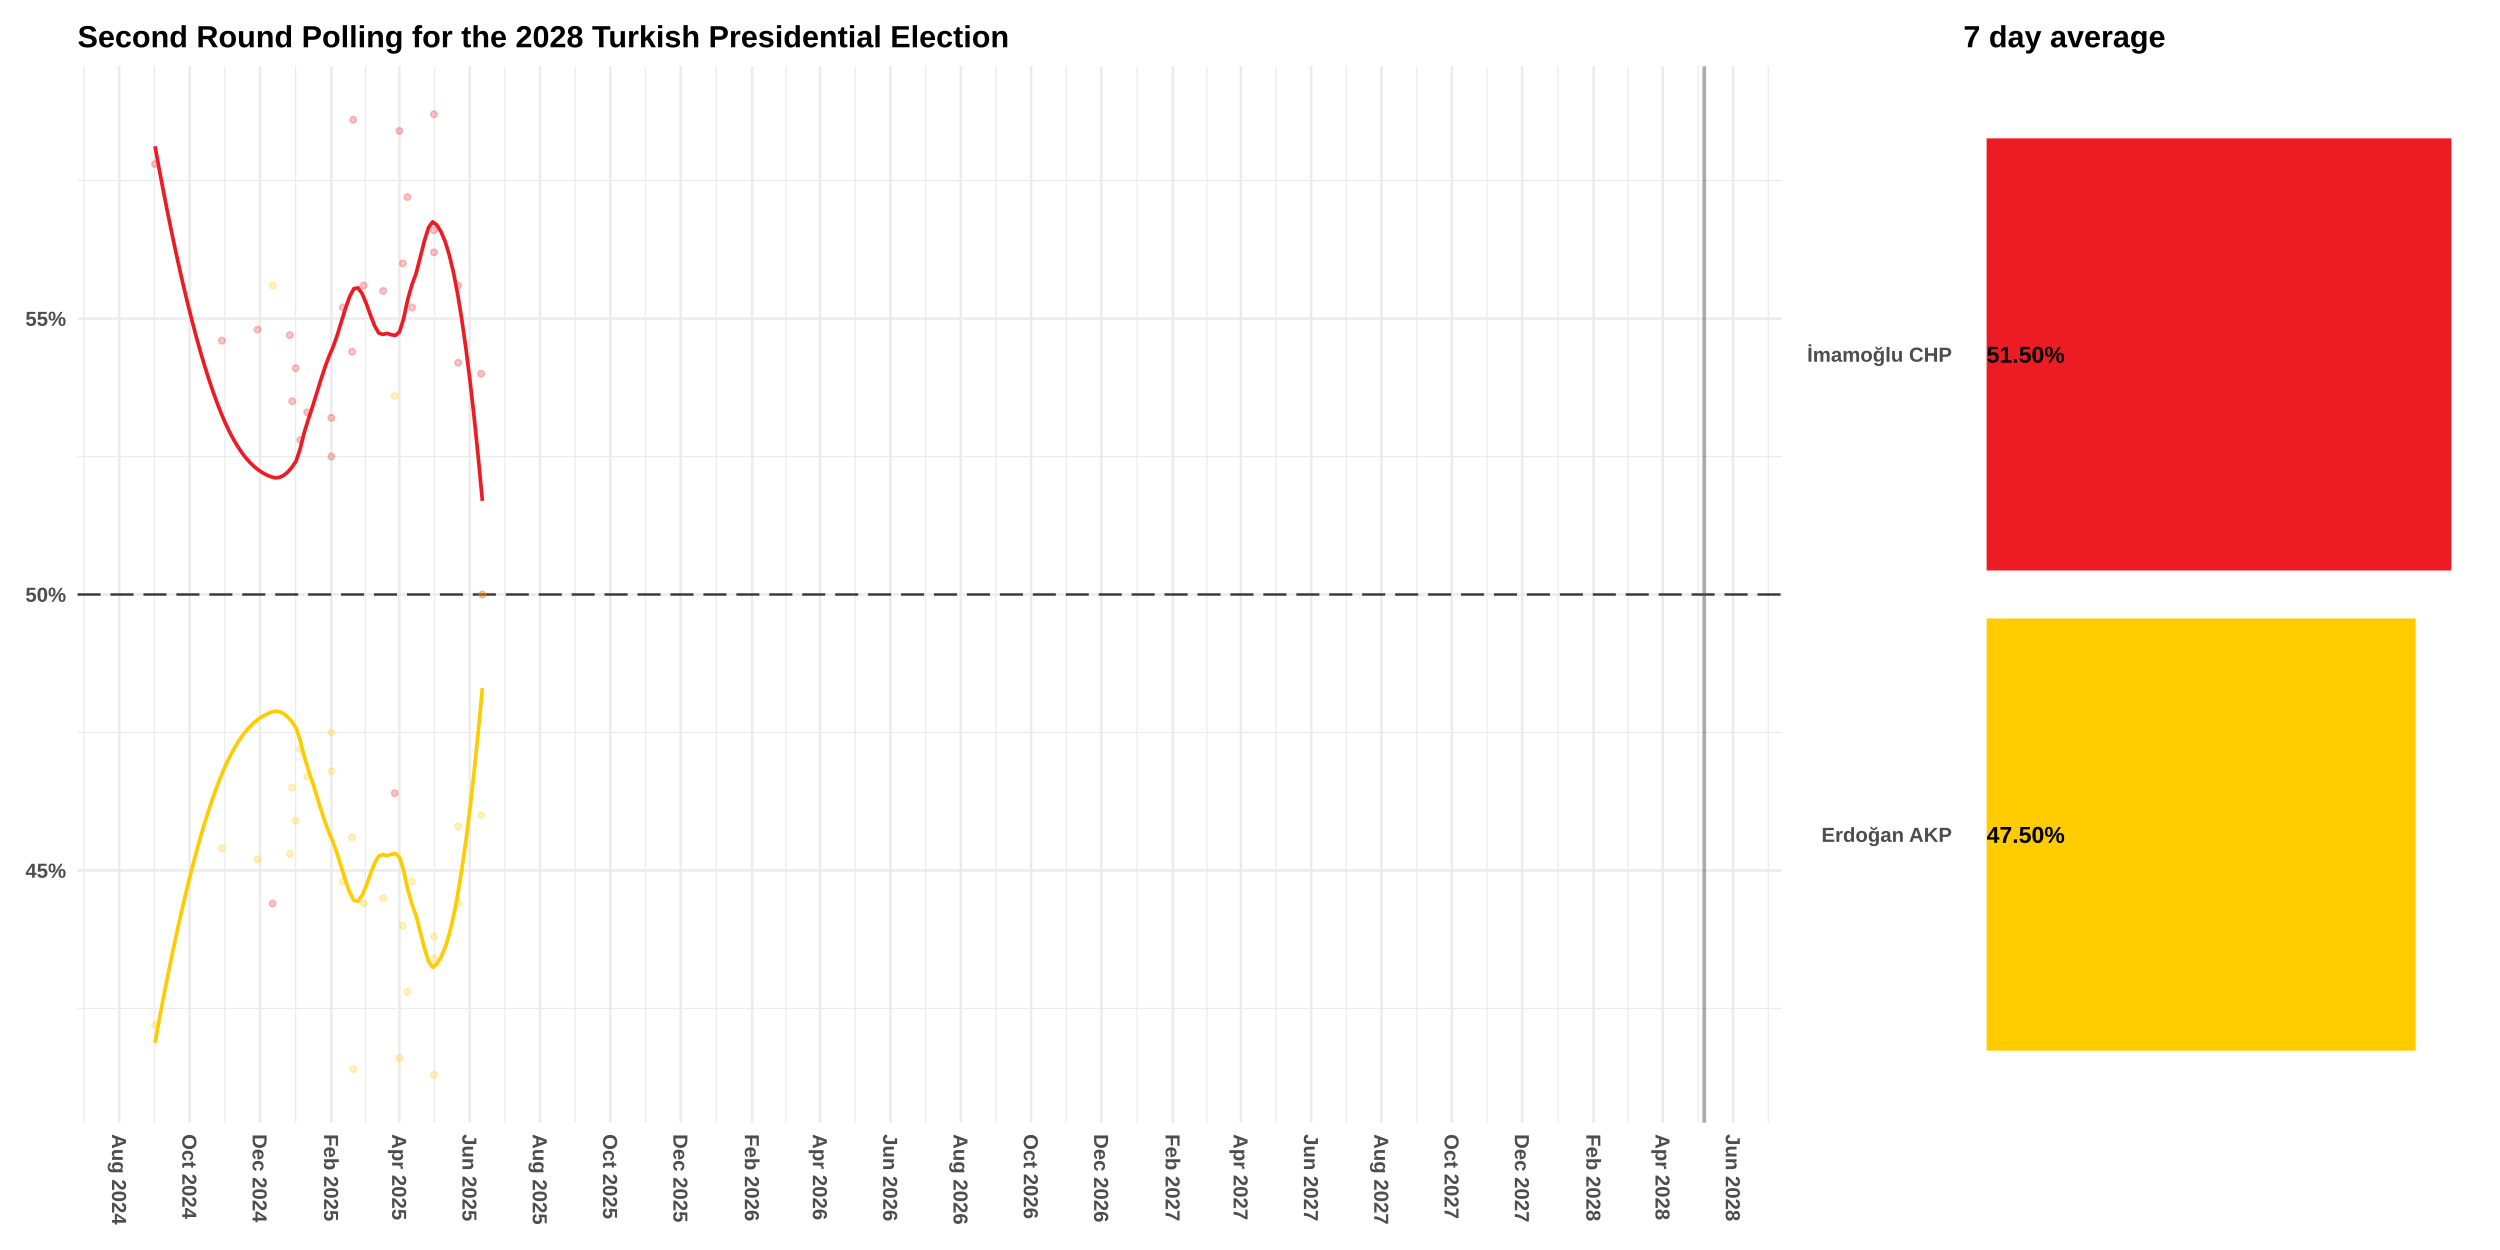
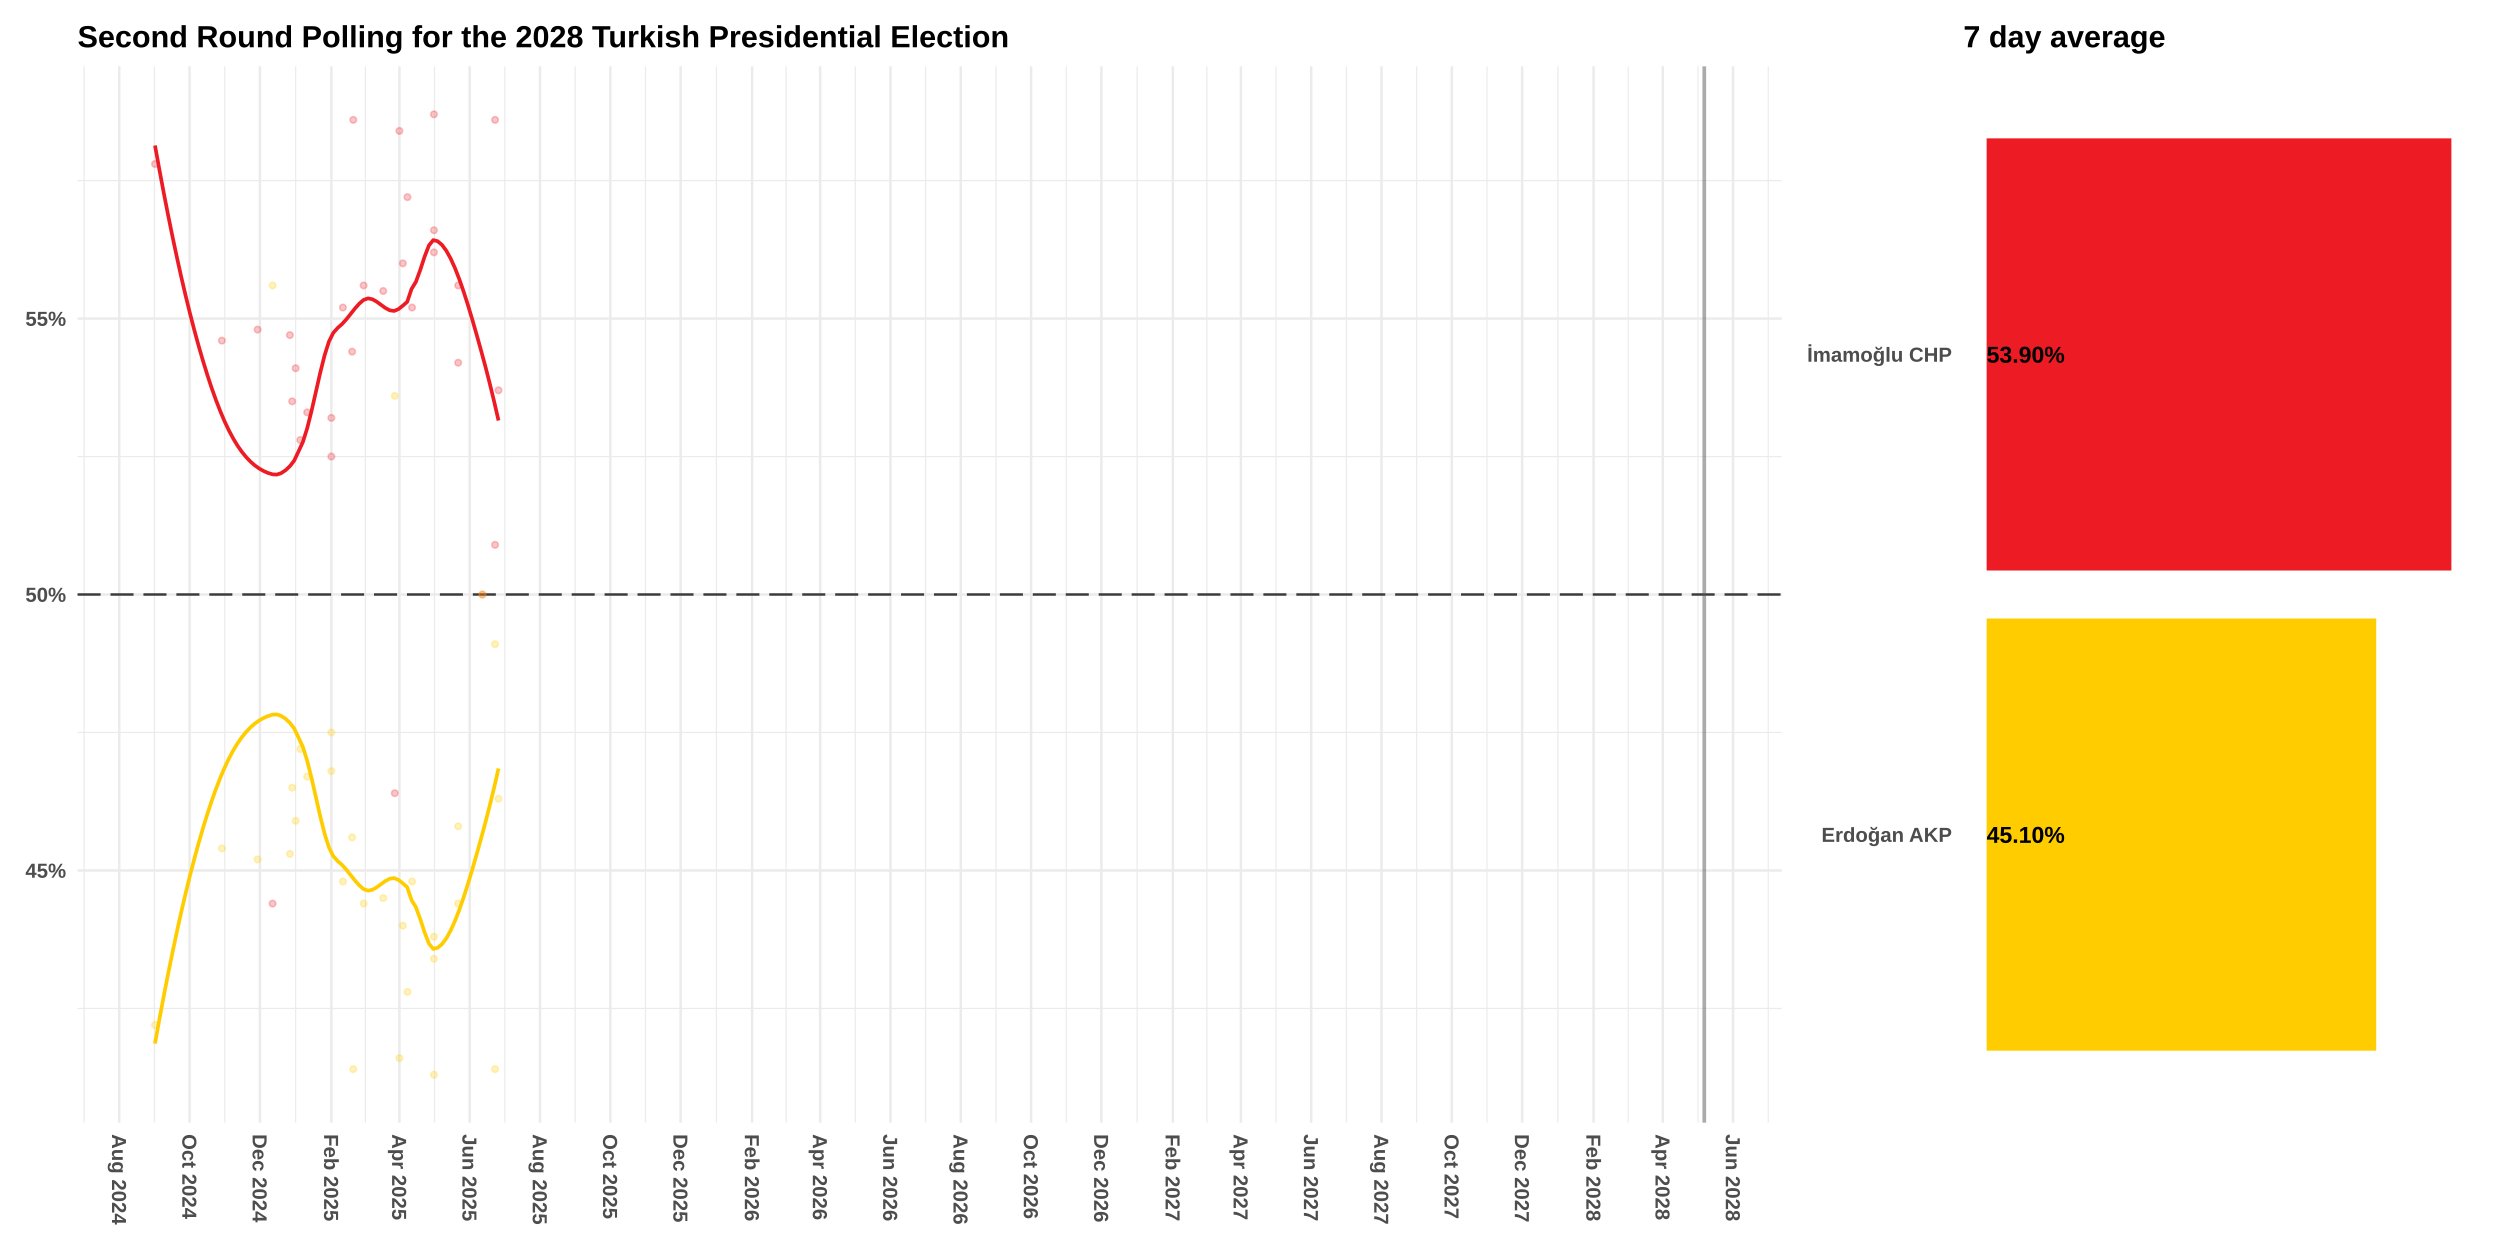
<svg xmlns="http://www.w3.org/2000/svg" width="1080.00pt" height="540.00pt" viewBox="0 0 1080.00 540.00">
  <g class="svglite">
    <defs>
      <style type="text/css">
    line, polyline, polygon, path, rect, circle {
      fill: none;
      stroke: #000000;
      stroke-linecap: round;
      stroke-linejoin: round;
      stroke-miterlimit: 10.00;
    }
    text {
      white-space: pre;
    }
    g.glyphgroup path {
      fill: inherit;
      stroke: none;
    }
  </style>
    </defs>
    <rect width="100%" height="100%" style="stroke: none; fill: #FFFFFF;" />
    <defs>
      <clipPath id="cpMC4wMHwxMDgwLjAwfDAuMDB8NTQwLjAw">
        <rect x="0.00" y="0.00" width="1080.00" height="540.00" />
      </clipPath>
    </defs>
    <g clip-path="url(#cpMC4wMHwxMDgwLjAwfDAuMDB8NTQwLjAw)">
      <rect x="0.00" y="0.00" width="1080.00" height="540.00" style="stroke-width: 1.07; stroke: #FFFFFF; fill: #FFFFFF;" />
    </g>
    <defs>
      <clipPath id="cpMzMuNTB8MTA2OS4wNHwyOC42Nnw0ODUuMDA=">
        <rect x="33.50" y="28.66" width="1035.54" height="456.34" />
      </clipPath>
    </defs>
    <g clip-path="url(#cpMzMuNTB8MTA2OS4wNHwyOC42Nnw0ODUuMDA=)">
</g>
    <g clip-path="url(#cpMC4wMHwxMDgwLjAwfDAuMDB8NTQwLjAw)">
</g>
    <defs>
      <clipPath id="cpNS40OHw3NzUuMTl8NS40OHw1MzQuNTI=">
        <rect x="5.48" y="5.48" width="769.71" height="529.04" />
      </clipPath>
    </defs>
    <g clip-path="url(#cpNS40OHw3NzUuMTl8NS40OHw1MzQuNTI=)">
      <rect x="5.48" y="5.48" width="769.71" height="529.04" style="stroke-width: 1.07; stroke: #FFFFFF; fill: #FFFFFF;" />
    </g>
    <g clip-path="url(#cpMC4wMHwxMDgwLjAwfDAuMDB8NTQwLjAw)">
</g>
    <defs>
      <clipPath id="cpNzc1LjE5fDEwNzQuNTJ8NS40OHw1MzQuNTI=">
        <rect x="775.19" y="5.48" width="299.33" height="529.04" />
      </clipPath>
    </defs>
    <g clip-path="url(#cpNzc1LjE5fDEwNzQuNTJ8NS40OHw1MzQuNTI=)">
      <rect x="775.19" y="5.48" width="299.33" height="529.04" style="stroke-width: 1.07; stroke: #FFFFFF; fill: #FFFFFF;" />
    </g>
    <g clip-path="url(#cpMC4wMHwxMDgwLjAwfDAuMDB8NTQwLjAw)">
</g>
    <defs>
      <clipPath id="cpMzMuNTB8NzY5LjcxfDI4LjY2fDQ4NS4wMA==">
        <rect x="33.50" y="28.66" width="736.21" height="456.34" />
      </clipPath>
    </defs>
    <g clip-path="url(#cpMzMuNTB8NzY5LjcxfDI4LjY2fDQ4NS4wMA==)">
      <rect x="33.50" y="28.66" width="736.21" height="456.34" style="stroke-width: 1.07; stroke: #FFFFFF; fill: #FFFFFF;" />
      <polyline points="33.50,435.65 769.71,435.65 " style="stroke-width: 0.53; stroke: #EBEBEB; stroke-linecap: butt;" />
      <polyline points="33.50,316.43 769.71,316.43 " style="stroke-width: 0.53; stroke: #EBEBEB; stroke-linecap: butt;" />
      <polyline points="33.50,197.22 769.71,197.22 " style="stroke-width: 0.53; stroke: #EBEBEB; stroke-linecap: butt;" />
      <polyline points="33.50,78.01 769.71,78.01 " style="stroke-width: 0.53; stroke: #EBEBEB; stroke-linecap: butt;" />
      <polyline points="36.34,485.00 36.34,28.66 " style="stroke-width: 0.53; stroke: #EBEBEB; stroke-linecap: butt;" />
      <polyline points="66.71,485.00 66.71,28.66 " style="stroke-width: 0.53; stroke: #EBEBEB; stroke-linecap: butt;" />
      <polyline points="97.09,485.00 97.09,28.66 " style="stroke-width: 0.53; stroke: #EBEBEB; stroke-linecap: butt;" />
      <polyline points="127.72,485.00 127.72,28.66 " style="stroke-width: 0.53; stroke: #EBEBEB; stroke-linecap: butt;" />
      <polyline points="157.84,485.00 157.84,28.66 " style="stroke-width: 0.53; stroke: #EBEBEB; stroke-linecap: butt;" />
      <polyline points="187.72,485.00 187.72,28.66 " style="stroke-width: 0.53; stroke: #EBEBEB; stroke-linecap: butt;" />
      <polyline points="218.10,485.00 218.10,28.66 " style="stroke-width: 0.53; stroke: #EBEBEB; stroke-linecap: butt;" />
      <polyline points="248.48,485.00 248.48,28.66 " style="stroke-width: 0.53; stroke: #EBEBEB; stroke-linecap: butt;" />
      <polyline points="278.85,485.00 278.85,28.66 " style="stroke-width: 0.53; stroke: #EBEBEB; stroke-linecap: butt;" />
      <polyline points="309.48,485.00 309.48,28.66 " style="stroke-width: 0.53; stroke: #EBEBEB; stroke-linecap: butt;" />
      <polyline points="339.61,485.00 339.61,28.66 " style="stroke-width: 0.53; stroke: #EBEBEB; stroke-linecap: butt;" />
      <polyline points="369.49,485.00 369.49,28.66 " style="stroke-width: 0.53; stroke: #EBEBEB; stroke-linecap: butt;" />
      <polyline points="399.86,485.00 399.86,28.66 " style="stroke-width: 0.53; stroke: #EBEBEB; stroke-linecap: butt;" />
      <polyline points="430.24,485.00 430.24,28.66 " style="stroke-width: 0.53; stroke: #EBEBEB; stroke-linecap: butt;" />
      <polyline points="460.62,485.00 460.62,28.66 " style="stroke-width: 0.53; stroke: #EBEBEB; stroke-linecap: butt;" />
      <polyline points="491.24,485.00 491.24,28.66 " style="stroke-width: 0.53; stroke: #EBEBEB; stroke-linecap: butt;" />
      <polyline points="521.37,485.00 521.37,28.66 " style="stroke-width: 0.53; stroke: #EBEBEB; stroke-linecap: butt;" />
      <polyline points="551.25,485.00 551.25,28.66 " style="stroke-width: 0.53; stroke: #EBEBEB; stroke-linecap: butt;" />
      <polyline points="581.62,485.00 581.62,28.66 " style="stroke-width: 0.53; stroke: #EBEBEB; stroke-linecap: butt;" />
      <polyline points="612.00,485.00 612.00,28.66 " style="stroke-width: 0.53; stroke: #EBEBEB; stroke-linecap: butt;" />
      <polyline points="642.38,485.00 642.38,28.66 " style="stroke-width: 0.53; stroke: #EBEBEB; stroke-linecap: butt;" />
      <polyline points="673.00,485.00 673.00,28.66 " style="stroke-width: 0.53; stroke: #EBEBEB; stroke-linecap: butt;" />
      <polyline points="703.38,485.00 703.38,28.66 " style="stroke-width: 0.53; stroke: #EBEBEB; stroke-linecap: butt;" />
      <polyline points="733.51,485.00 733.51,28.66 " style="stroke-width: 0.53; stroke: #EBEBEB; stroke-linecap: butt;" />
      <polyline points="763.88,485.00 763.88,28.66 " style="stroke-width: 0.53; stroke: #EBEBEB; stroke-linecap: butt;" />
      <polyline points="33.50,376.04 769.71,376.04 " style="stroke-width: 1.07; stroke: #EBEBEB; stroke-linecap: butt;" />
      <polyline points="33.50,256.83 769.71,256.83 " style="stroke-width: 1.07; stroke: #EBEBEB; stroke-linecap: butt;" />
      <polyline points="33.50,137.62 769.71,137.62 " style="stroke-width: 1.07; stroke: #EBEBEB; stroke-linecap: butt;" />
      <polyline points="51.53,485.00 51.53,28.66 " style="stroke-width: 1.07; stroke: #EBEBEB; stroke-linecap: butt;" />
      <polyline points="81.90,485.00 81.90,28.66 " style="stroke-width: 1.07; stroke: #EBEBEB; stroke-linecap: butt;" />
      <polyline points="112.28,485.00 112.28,28.66 " style="stroke-width: 1.07; stroke: #EBEBEB; stroke-linecap: butt;" />
      <polyline points="143.15,485.00 143.15,28.66 " style="stroke-width: 1.07; stroke: #EBEBEB; stroke-linecap: butt;" />
      <polyline points="172.54,485.00 172.54,28.66 " style="stroke-width: 1.07; stroke: #EBEBEB; stroke-linecap: butt;" />
      <polyline points="202.91,485.00 202.91,28.66 " style="stroke-width: 1.07; stroke: #EBEBEB; stroke-linecap: butt;" />
      <polyline points="233.29,485.00 233.29,28.66 " style="stroke-width: 1.07; stroke: #EBEBEB; stroke-linecap: butt;" />
      <polyline points="263.66,485.00 263.66,28.66 " style="stroke-width: 1.07; stroke: #EBEBEB; stroke-linecap: butt;" />
      <polyline points="294.04,485.00 294.04,28.66 " style="stroke-width: 1.07; stroke: #EBEBEB; stroke-linecap: butt;" />
      <polyline points="324.92,485.00 324.92,28.66 " style="stroke-width: 1.07; stroke: #EBEBEB; stroke-linecap: butt;" />
      <polyline points="354.30,485.00 354.30,28.66 " style="stroke-width: 1.07; stroke: #EBEBEB; stroke-linecap: butt;" />
      <polyline points="384.67,485.00 384.67,28.66 " style="stroke-width: 1.07; stroke: #EBEBEB; stroke-linecap: butt;" />
      <polyline points="415.05,485.00 415.05,28.66 " style="stroke-width: 1.07; stroke: #EBEBEB; stroke-linecap: butt;" />
      <polyline points="445.43,485.00 445.43,28.66 " style="stroke-width: 1.07; stroke: #EBEBEB; stroke-linecap: butt;" />
      <polyline points="475.80,485.00 475.80,28.66 " style="stroke-width: 1.07; stroke: #EBEBEB; stroke-linecap: butt;" />
      <polyline points="506.68,485.00 506.68,28.66 " style="stroke-width: 1.07; stroke: #EBEBEB; stroke-linecap: butt;" />
      <polyline points="536.06,485.00 536.06,28.66 " style="stroke-width: 1.07; stroke: #EBEBEB; stroke-linecap: butt;" />
      <polyline points="566.44,485.00 566.44,28.66 " style="stroke-width: 1.07; stroke: #EBEBEB; stroke-linecap: butt;" />
      <polyline points="596.81,485.00 596.81,28.66 " style="stroke-width: 1.07; stroke: #EBEBEB; stroke-linecap: butt;" />
      <polyline points="627.19,485.00 627.19,28.66 " style="stroke-width: 1.07; stroke: #EBEBEB; stroke-linecap: butt;" />
      <polyline points="657.57,485.00 657.57,28.66 " style="stroke-width: 1.07; stroke: #EBEBEB; stroke-linecap: butt;" />
      <polyline points="688.44,485.00 688.44,28.66 " style="stroke-width: 1.07; stroke: #EBEBEB; stroke-linecap: butt;" />
      <polyline points="718.32,485.00 718.32,28.66 " style="stroke-width: 1.07; stroke: #EBEBEB; stroke-linecap: butt;" />
      <polyline points="748.69,485.00 748.69,28.66 " style="stroke-width: 1.07; stroke: #EBEBEB; stroke-linecap: butt;" />
      <line x1="33.50" y1="256.83" x2="769.71" y2="256.83" style="stroke-width: 1.07; stroke: #000000; stroke-opacity: 0.75; stroke-dasharray: 9.96,4.27; stroke-linecap: butt;" />
+       <circle cx="215.36" cy="168.61" r="1.42" style="stroke-width: 0.71; stroke: #ED1C24; stroke-opacity: 0.25; fill: #ED1C24; fill-opacity: 0.25;" />
+       <circle cx="213.87" cy="51.78" r="1.42" style="stroke-width: 0.71; stroke: #ED1C24; stroke-opacity: 0.25; fill: #ED1C24; fill-opacity: 0.25;" />
+       <circle cx="213.87" cy="235.37" r="1.42" style="stroke-width: 0.71; stroke: #ED1C24; stroke-opacity: 0.25; fill: #ED1C24; fill-opacity: 0.25;" />
      <circle cx="208.39" cy="256.83" r="1.42" style="stroke-width: 0.71; stroke: #ED1C24; stroke-opacity: 0.25; fill: #ED1C24; fill-opacity: 0.25;" />
-       <circle cx="207.89" cy="161.46" r="1.42" style="stroke-width: 0.71; stroke: #ED1C24; stroke-opacity: 0.25; fill: #ED1C24; fill-opacity: 0.25;" />
      <circle cx="197.93" cy="123.31" r="1.42" style="stroke-width: 0.71; stroke: #ED1C24; stroke-opacity: 0.25; fill: #ED1C24; fill-opacity: 0.25;" />
      <circle cx="197.93" cy="156.69" r="1.42" style="stroke-width: 0.71; stroke: #ED1C24; stroke-opacity: 0.25; fill: #ED1C24; fill-opacity: 0.25;" />
      <circle cx="187.47" cy="49.40" r="1.42" style="stroke-width: 0.71; stroke: #ED1C24; stroke-opacity: 0.25; fill: #ED1C24; fill-opacity: 0.25;" />
      <circle cx="187.47" cy="109.01" r="1.42" style="stroke-width: 0.71; stroke: #ED1C24; stroke-opacity: 0.25; fill: #ED1C24; fill-opacity: 0.25;" />
      <circle cx="187.47" cy="99.47" r="1.42" style="stroke-width: 0.71; stroke: #ED1C24; stroke-opacity: 0.25; fill: #ED1C24; fill-opacity: 0.25;" />
      <circle cx="178.01" cy="132.85" r="1.42" style="stroke-width: 0.71; stroke: #ED1C24; stroke-opacity: 0.25; fill: #ED1C24; fill-opacity: 0.25;" />
      <circle cx="176.02" cy="85.16" r="1.42" style="stroke-width: 0.71; stroke: #ED1C24; stroke-opacity: 0.25; fill: #ED1C24; fill-opacity: 0.25;" />
      <circle cx="174.03" cy="113.77" r="1.42" style="stroke-width: 0.71; stroke: #ED1C24; stroke-opacity: 0.25; fill: #ED1C24; fill-opacity: 0.25;" />
      <circle cx="172.54" cy="56.55" r="1.42" style="stroke-width: 0.71; stroke: #ED1C24; stroke-opacity: 0.25; fill: #ED1C24; fill-opacity: 0.25;" />
      <circle cx="170.54" cy="342.66" r="1.42" style="stroke-width: 0.71; stroke: #ED1C24; stroke-opacity: 0.25; fill: #ED1C24; fill-opacity: 0.25;" />
      <circle cx="165.56" cy="125.70" r="1.42" style="stroke-width: 0.71; stroke: #ED1C24; stroke-opacity: 0.25; fill: #ED1C24; fill-opacity: 0.25;" />
      <circle cx="157.10" cy="123.31" r="1.42" style="stroke-width: 0.71; stroke: #ED1C24; stroke-opacity: 0.25; fill: #ED1C24; fill-opacity: 0.25;" />
      <circle cx="152.62" cy="51.78" r="1.42" style="stroke-width: 0.71; stroke: #ED1C24; stroke-opacity: 0.25; fill: #ED1C24; fill-opacity: 0.25;" />
      <circle cx="152.12" cy="151.92" r="1.42" style="stroke-width: 0.71; stroke: #ED1C24; stroke-opacity: 0.25; fill: #ED1C24; fill-opacity: 0.25;" />
      <circle cx="148.13" cy="132.85" r="1.42" style="stroke-width: 0.71; stroke: #ED1C24; stroke-opacity: 0.25; fill: #ED1C24; fill-opacity: 0.25;" />
      <circle cx="143.15" cy="197.22" r="1.42" style="stroke-width: 0.71; stroke: #ED1C24; stroke-opacity: 0.25; fill: #ED1C24; fill-opacity: 0.25;" />
      <circle cx="143.15" cy="180.53" r="1.42" style="stroke-width: 0.71; stroke: #ED1C24; stroke-opacity: 0.25; fill: #ED1C24; fill-opacity: 0.25;" />
      <circle cx="132.70" cy="178.15" r="1.42" style="stroke-width: 0.71; stroke: #ED1C24; stroke-opacity: 0.25; fill: #ED1C24; fill-opacity: 0.25;" />
      <circle cx="129.71" cy="190.07" r="1.42" style="stroke-width: 0.71; stroke: #ED1C24; stroke-opacity: 0.25; fill: #ED1C24; fill-opacity: 0.25;" />
      <circle cx="127.72" cy="159.07" r="1.42" style="stroke-width: 0.71; stroke: #ED1C24; stroke-opacity: 0.25; fill: #ED1C24; fill-opacity: 0.25;" />
      <circle cx="126.22" cy="173.38" r="1.42" style="stroke-width: 0.71; stroke: #ED1C24; stroke-opacity: 0.25; fill: #ED1C24; fill-opacity: 0.25;" />
      <circle cx="125.23" cy="144.77" r="1.42" style="stroke-width: 0.71; stroke: #ED1C24; stroke-opacity: 0.25; fill: #ED1C24; fill-opacity: 0.25;" />
      <circle cx="117.76" cy="390.35" r="1.42" style="stroke-width: 0.71; stroke: #ED1C24; stroke-opacity: 0.25; fill: #ED1C24; fill-opacity: 0.25;" />
      <circle cx="111.28" cy="142.38" r="1.42" style="stroke-width: 0.71; stroke: #ED1C24; stroke-opacity: 0.25; fill: #ED1C24; fill-opacity: 0.25;" />
      <circle cx="95.85" cy="147.15" r="1.42" style="stroke-width: 0.71; stroke: #ED1C24; stroke-opacity: 0.25; fill: #ED1C24; fill-opacity: 0.25;" />
      <circle cx="66.96" cy="70.86" r="1.42" style="stroke-width: 0.71; stroke: #ED1C24; stroke-opacity: 0.25; fill: #ED1C24; fill-opacity: 0.25;" />
+       <circle cx="215.36" cy="345.05" r="1.42" style="stroke-width: 0.71; stroke: #FFCC00; stroke-opacity: 0.25; fill: #FFCC00; fill-opacity: 0.25;" />
+       <circle cx="213.87" cy="461.87" r="1.42" style="stroke-width: 0.71; stroke: #FFCC00; stroke-opacity: 0.25; fill: #FFCC00; fill-opacity: 0.25;" />
+       <circle cx="213.87" cy="278.29" r="1.42" style="stroke-width: 0.71; stroke: #FFCC00; stroke-opacity: 0.25; fill: #FFCC00; fill-opacity: 0.25;" />
      <circle cx="208.39" cy="256.83" r="1.42" style="stroke-width: 0.71; stroke: #FFCC00; stroke-opacity: 0.25; fill: #FFCC00; fill-opacity: 0.25;" />
-       <circle cx="207.89" cy="352.20" r="1.42" style="stroke-width: 0.71; stroke: #FFCC00; stroke-opacity: 0.25; fill: #FFCC00; fill-opacity: 0.25;" />
      <circle cx="197.93" cy="390.35" r="1.42" style="stroke-width: 0.71; stroke: #FFCC00; stroke-opacity: 0.25; fill: #FFCC00; fill-opacity: 0.25;" />
      <circle cx="197.93" cy="356.97" r="1.42" style="stroke-width: 0.71; stroke: #FFCC00; stroke-opacity: 0.25; fill: #FFCC00; fill-opacity: 0.25;" />
      <circle cx="187.47" cy="464.26" r="1.42" style="stroke-width: 0.71; stroke: #FFCC00; stroke-opacity: 0.25; fill: #FFCC00; fill-opacity: 0.25;" />
      <circle cx="187.47" cy="404.65" r="1.42" style="stroke-width: 0.71; stroke: #FFCC00; stroke-opacity: 0.25; fill: #FFCC00; fill-opacity: 0.25;" />
      <circle cx="187.47" cy="414.19" r="1.42" style="stroke-width: 0.71; stroke: #FFCC00; stroke-opacity: 0.25; fill: #FFCC00; fill-opacity: 0.25;" />
      <circle cx="178.01" cy="380.81" r="1.42" style="stroke-width: 0.71; stroke: #FFCC00; stroke-opacity: 0.25; fill: #FFCC00; fill-opacity: 0.25;" />
      <circle cx="176.02" cy="428.49" r="1.42" style="stroke-width: 0.71; stroke: #FFCC00; stroke-opacity: 0.25; fill: #FFCC00; fill-opacity: 0.25;" />
      <circle cx="174.03" cy="399.88" r="1.42" style="stroke-width: 0.71; stroke: #FFCC00; stroke-opacity: 0.25; fill: #FFCC00; fill-opacity: 0.25;" />
      <circle cx="172.54" cy="457.10" r="1.42" style="stroke-width: 0.71; stroke: #FFCC00; stroke-opacity: 0.25; fill: #FFCC00; fill-opacity: 0.25;" />
      <circle cx="170.54" cy="171.00" r="1.42" style="stroke-width: 0.71; stroke: #FFCC00; stroke-opacity: 0.25; fill: #FFCC00; fill-opacity: 0.25;" />
      <circle cx="165.56" cy="387.96" r="1.42" style="stroke-width: 0.71; stroke: #FFCC00; stroke-opacity: 0.25; fill: #FFCC00; fill-opacity: 0.25;" />
      <circle cx="157.10" cy="390.35" r="1.42" style="stroke-width: 0.71; stroke: #FFCC00; stroke-opacity: 0.25; fill: #FFCC00; fill-opacity: 0.25;" />
      <circle cx="152.62" cy="461.87" r="1.42" style="stroke-width: 0.71; stroke: #FFCC00; stroke-opacity: 0.25; fill: #FFCC00; fill-opacity: 0.25;" />
      <circle cx="152.12" cy="361.74" r="1.42" style="stroke-width: 0.71; stroke: #FFCC00; stroke-opacity: 0.25; fill: #FFCC00; fill-opacity: 0.25;" />
      <circle cx="148.13" cy="380.81" r="1.42" style="stroke-width: 0.71; stroke: #FFCC00; stroke-opacity: 0.25; fill: #FFCC00; fill-opacity: 0.25;" />
      <circle cx="143.15" cy="316.43" r="1.42" style="stroke-width: 0.71; stroke: #FFCC00; stroke-opacity: 0.25; fill: #FFCC00; fill-opacity: 0.25;" />
      <circle cx="143.15" cy="333.12" r="1.42" style="stroke-width: 0.71; stroke: #FFCC00; stroke-opacity: 0.25; fill: #FFCC00; fill-opacity: 0.25;" />
      <circle cx="132.70" cy="335.51" r="1.42" style="stroke-width: 0.71; stroke: #FFCC00; stroke-opacity: 0.25; fill: #FFCC00; fill-opacity: 0.25;" />
      <circle cx="129.71" cy="323.59" r="1.42" style="stroke-width: 0.71; stroke: #FFCC00; stroke-opacity: 0.25; fill: #FFCC00; fill-opacity: 0.25;" />
      <circle cx="127.72" cy="354.58" r="1.42" style="stroke-width: 0.71; stroke: #FFCC00; stroke-opacity: 0.25; fill: #FFCC00; fill-opacity: 0.25;" />
      <circle cx="126.22" cy="340.28" r="1.42" style="stroke-width: 0.71; stroke: #FFCC00; stroke-opacity: 0.25; fill: #FFCC00; fill-opacity: 0.25;" />
      <circle cx="125.23" cy="368.89" r="1.42" style="stroke-width: 0.71; stroke: #FFCC00; stroke-opacity: 0.25; fill: #FFCC00; fill-opacity: 0.25;" />
      <circle cx="117.76" cy="123.31" r="1.42" style="stroke-width: 0.71; stroke: #FFCC00; stroke-opacity: 0.25; fill: #FFCC00; fill-opacity: 0.25;" />
      <circle cx="111.28" cy="371.27" r="1.42" style="stroke-width: 0.71; stroke: #FFCC00; stroke-opacity: 0.25; fill: #FFCC00; fill-opacity: 0.25;" />
      <circle cx="95.85" cy="366.50" r="1.42" style="stroke-width: 0.71; stroke: #FFCC00; stroke-opacity: 0.25; fill: #FFCC00; fill-opacity: 0.25;" />
      <circle cx="66.96" cy="442.80" r="1.42" style="stroke-width: 0.71; stroke: #FFCC00; stroke-opacity: 0.25; fill: #FFCC00; fill-opacity: 0.25;" />
-       <polyline points="66.96,63.18 68.75,72.92 70.54,82.33 72.33,91.43 74.12,100.20 75.91,108.65 77.71,116.76 79.50,124.53 81.29,131.97 83.08,139.06 84.87,145.80 86.66,152.19 88.45,158.22 90.24,163.89 92.03,169.19 93.82,174.13 95.61,178.70 97.40,182.87 99.19,186.63 100.98,190.00 102.77,192.99 104.56,195.64 106.35,197.95 108.14,199.95 109.93,201.65 111.72,203.09 113.51,204.28 115.30,205.23 117.09,205.98 118.88,206.43 120.67,206.25 122.46,205.42 124.25,203.98 126.04,201.95 127.83,199.33 129.62,194.06 131.41,186.92 133.20,181.16 134.99,175.76 136.78,169.99 138.57,164.19 140.36,158.72 142.15,153.89 143.94,149.79 145.73,144.67 147.52,138.83 149.31,133.03 151.10,128.05 152.89,124.69 154.68,124.38 156.47,126.91 158.26,131.19 160.05,136.16 161.84,140.74 163.63,143.86 165.42,144.46 167.21,144.01 169.01,144.61 170.80,144.88 172.59,143.38 174.38,137.60 176.17,129.27 177.96,123.02 179.75,118.11 181.54,111.21 183.33,104.05 185.12,98.36 186.91,95.86 188.70,97.20 190.49,100.04 192.28,104.29 194.07,110.07 195.86,117.49 197.65,126.67 199.44,137.63 201.23,150.19 203.02,164.35 204.81,180.10 206.60,197.45 208.39,216.38 " style="stroke-width: 1.60; stroke: #ED1C24; stroke-linecap: butt;" />
-       <polyline points="66.96,450.48 68.75,440.74 70.54,431.32 72.33,422.23 74.12,413.45 75.91,405.01 77.71,396.90 79.50,389.12 81.29,381.69 83.08,374.60 84.87,367.86 86.66,361.47 88.45,355.44 90.24,349.77 92.03,344.46 93.82,339.52 95.61,334.96 97.40,330.79 99.19,327.03 100.98,323.66 102.77,320.66 104.56,318.02 106.35,315.71 108.14,313.71 109.93,312.00 111.72,310.57 113.51,309.38 115.30,308.43 117.09,307.68 118.88,307.23 120.67,307.41 122.46,308.23 124.25,309.68 126.04,311.71 127.83,314.32 129.62,319.60 131.41,326.74 133.20,332.50 134.99,337.90 136.78,343.67 138.57,349.46 140.36,354.94 142.15,359.76 143.94,363.87 145.73,368.99 147.52,374.83 149.31,380.63 151.10,385.60 152.89,388.97 154.68,389.27 156.47,386.75 158.26,382.47 160.05,377.50 161.84,372.92 163.63,369.79 165.42,369.19 167.21,369.65 169.01,369.04 170.80,368.78 172.59,370.28 174.38,376.06 176.17,384.39 177.96,390.63 179.75,395.55 181.54,402.45 183.33,409.61 185.12,415.30 186.91,417.80 188.70,416.45 190.49,413.61 192.28,409.36 194.07,403.59 195.86,396.17 197.65,386.98 199.44,376.03 201.23,363.47 203.02,349.31 204.81,333.56 206.60,316.21 208.39,297.28 " style="stroke-width: 1.60; stroke: #FFCC00; stroke-linecap: butt;" />
+       <polyline points="66.96,62.85 68.84,73.22 70.72,83.21 72.60,92.82 74.48,102.04 76.36,110.88 78.23,119.34 80.11,127.40 81.99,135.07 83.87,142.34 85.75,149.22 87.63,155.70 89.51,161.78 91.38,167.46 93.26,172.73 95.14,177.59 97.02,182.03 98.90,185.99 100.78,189.50 102.65,192.58 104.53,195.26 106.41,197.55 108.29,199.50 110.17,201.13 112.05,202.45 113.93,203.51 115.80,204.32 117.68,204.91 119.56,205.03 121.44,204.41 123.32,203.17 125.20,201.43 127.07,199.01 128.95,195.04 130.83,190.98 132.71,185.01 134.59,177.52 136.47,169.26 138.34,161.01 140.22,153.52 142.10,147.56 143.98,143.79 145.86,141.67 147.74,140.02 149.62,137.95 151.49,135.60 153.37,133.24 155.25,131.13 157.13,129.53 159.01,128.89 160.89,129.28 162.76,130.34 164.64,131.72 166.52,133.07 168.40,134.06 170.28,134.33 172.16,133.53 174.04,132.04 175.91,130.41 177.79,124.82 179.67,121.75 181.55,116.62 183.43,110.84 185.31,106.01 187.18,103.72 189.06,104.21 190.94,105.80 192.82,108.33 194.70,111.73 196.58,115.89 198.46,120.72 200.33,126.12 202.21,131.99 204.09,138.25 205.97,144.80 207.85,151.54 209.73,158.47 211.60,165.78 213.48,173.51 215.36,181.67 " style="stroke-width: 1.60; stroke: #ED1C24; stroke-linecap: butt;" />
+       <polyline points="66.96,450.81 68.84,440.44 70.72,430.45 72.60,420.84 74.48,411.61 76.36,402.77 78.23,394.32 80.11,386.26 81.99,378.59 83.87,371.31 85.75,364.44 87.63,357.96 89.51,351.88 91.38,346.20 93.26,340.93 95.14,336.06 97.02,331.63 98.90,327.66 100.78,324.15 102.65,321.08 104.53,318.40 106.41,316.10 108.29,314.15 110.17,312.53 112.05,311.20 113.93,310.15 115.80,309.34 117.68,308.74 119.56,308.63 121.44,309.25 123.32,310.48 125.20,312.23 127.07,314.65 128.95,318.62 130.83,322.67 132.71,328.65 134.59,336.14 136.47,344.39 138.34,352.64 140.22,360.13 142.10,366.10 143.98,369.87 145.86,371.98 147.74,373.63 149.62,375.71 151.49,378.06 153.37,380.41 155.25,382.52 157.13,384.13 159.01,384.76 160.89,384.38 162.76,383.32 164.64,381.94 166.52,380.58 168.40,379.60 170.28,379.33 172.16,380.13 174.04,381.61 175.91,383.25 177.79,388.84 179.67,391.90 181.55,397.04 183.43,402.81 185.31,407.64 187.18,409.94 189.06,409.44 190.94,407.86 192.82,405.32 194.70,401.93 196.58,397.77 198.46,392.94 200.33,387.54 202.21,381.66 204.09,375.40 205.97,368.86 207.85,362.12 209.73,355.19 211.60,347.87 213.48,340.15 215.36,331.99 " style="stroke-width: 1.60; stroke: #FFCC00; stroke-linecap: butt;" />
      <line x1="736.25" y1="485.00" x2="736.25" y2="28.66" style="stroke-width: 1.60; stroke: #56595C; stroke-opacity: 0.50; stroke-linecap: butt;" />
    </g>
    <g clip-path="url(#cpMC4wMHwxMDgwLjAwfDAuMDB8NTQwLjAw)">
      <text x="28.57" y="379.19" text-anchor="end" style="font-size: 8.80px; font-weight: bold;fill: #4D4D4D; font-family: &quot;Arial&quot;;" textLength="17.61px" lengthAdjust="spacingAndGlyphs">45%</text>
      <text x="28.57" y="259.98" text-anchor="end" style="font-size: 8.80px; font-weight: bold;fill: #4D4D4D; font-family: &quot;Arial&quot;;" textLength="17.61px" lengthAdjust="spacingAndGlyphs">50%</text>
      <text x="28.57" y="140.77" text-anchor="end" style="font-size: 8.80px; font-weight: bold;fill: #4D4D4D; font-family: &quot;Arial&quot;;" textLength="17.61px" lengthAdjust="spacingAndGlyphs">55%</text>
      <text transform="translate(48.38,489.93) rotate(-270)" style="font-size: 8.80px; font-weight: bold;fill: #4D4D4D; font-family: &quot;Arial&quot;;" textLength="39.11px" lengthAdjust="spacingAndGlyphs">Aug 2024</text>
      <text transform="translate(78.75,489.93) rotate(-270)" style="font-size: 8.80px; font-weight: bold;fill: #4D4D4D; font-family: &quot;Arial&quot;;" textLength="36.66px" lengthAdjust="spacingAndGlyphs">Oct 2024</text>
      <text transform="translate(109.13,489.93) rotate(-270)" style="font-size: 8.80px; font-weight: bold;fill: #4D4D4D; font-family: &quot;Arial&quot;;" textLength="38.14px" lengthAdjust="spacingAndGlyphs">Dec 2024</text>
      <text transform="translate(140.00,489.93) rotate(-270)" style="font-size: 8.80px; font-weight: bold;fill: #4D4D4D; font-family: &quot;Arial&quot;;" textLength="37.64px" lengthAdjust="spacingAndGlyphs">Feb 2025</text>
      <text transform="translate(169.39,489.93) rotate(-270)" style="font-size: 8.80px; font-weight: bold;fill: #4D4D4D; font-family: &quot;Arial&quot;;" textLength="37.16px" lengthAdjust="spacingAndGlyphs">Apr 2025</text>
      <text transform="translate(199.76,489.93) rotate(-270)" style="font-size: 8.80px; font-weight: bold;fill: #4D4D4D; font-family: &quot;Arial&quot;;" textLength="37.64px" lengthAdjust="spacingAndGlyphs">Jun 2025</text>
      <text transform="translate(230.14,489.93) rotate(-270)" style="font-size: 8.80px; font-weight: bold;fill: #4D4D4D; font-family: &quot;Arial&quot;;" textLength="39.11px" lengthAdjust="spacingAndGlyphs">Aug 2025</text>
      <text transform="translate(260.51,489.93) rotate(-270)" style="font-size: 8.80px; font-weight: bold;fill: #4D4D4D; font-family: &quot;Arial&quot;;" textLength="36.66px" lengthAdjust="spacingAndGlyphs">Oct 2025</text>
      <text transform="translate(290.89,489.93) rotate(-270)" style="font-size: 8.80px; font-weight: bold;fill: #4D4D4D; font-family: &quot;Arial&quot;;" textLength="38.14px" lengthAdjust="spacingAndGlyphs">Dec 2025</text>
      <text transform="translate(321.77,489.93) rotate(-270)" style="font-size: 8.80px; font-weight: bold;fill: #4D4D4D; font-family: &quot;Arial&quot;;" textLength="37.64px" lengthAdjust="spacingAndGlyphs">Feb 2026</text>
      <text transform="translate(351.15,489.93) rotate(-270)" style="font-size: 8.80px; font-weight: bold;fill: #4D4D4D; font-family: &quot;Arial&quot;;" textLength="37.16px" lengthAdjust="spacingAndGlyphs">Apr 2026</text>
      <text transform="translate(381.52,489.93) rotate(-270)" style="font-size: 8.80px; font-weight: bold;fill: #4D4D4D; font-family: &quot;Arial&quot;;" textLength="37.64px" lengthAdjust="spacingAndGlyphs">Jun 2026</text>
      <text transform="translate(411.90,489.93) rotate(-270)" style="font-size: 8.80px; font-weight: bold;fill: #4D4D4D; font-family: &quot;Arial&quot;;" textLength="39.11px" lengthAdjust="spacingAndGlyphs">Aug 2026</text>
      <text transform="translate(442.28,489.93) rotate(-270)" style="font-size: 8.80px; font-weight: bold;fill: #4D4D4D; font-family: &quot;Arial&quot;;" textLength="36.66px" lengthAdjust="spacingAndGlyphs">Oct 2026</text>
      <text transform="translate(472.65,489.93) rotate(-270)" style="font-size: 8.80px; font-weight: bold;fill: #4D4D4D; font-family: &quot;Arial&quot;;" textLength="38.14px" lengthAdjust="spacingAndGlyphs">Dec 2026</text>
      <text transform="translate(503.53,489.93) rotate(-270)" style="font-size: 8.80px; font-weight: bold;fill: #4D4D4D; font-family: &quot;Arial&quot;;" textLength="37.64px" lengthAdjust="spacingAndGlyphs">Feb 2027</text>
      <text transform="translate(532.91,489.93) rotate(-270)" style="font-size: 8.80px; font-weight: bold;fill: #4D4D4D; font-family: &quot;Arial&quot;;" textLength="37.16px" lengthAdjust="spacingAndGlyphs">Apr 2027</text>
      <text transform="translate(563.29,489.93) rotate(-270)" style="font-size: 8.80px; font-weight: bold;fill: #4D4D4D; font-family: &quot;Arial&quot;;" textLength="37.64px" lengthAdjust="spacingAndGlyphs">Jun 2027</text>
      <text transform="translate(593.66,489.93) rotate(-270)" style="font-size: 8.80px; font-weight: bold;fill: #4D4D4D; font-family: &quot;Arial&quot;;" textLength="39.11px" lengthAdjust="spacingAndGlyphs">Aug 2027</text>
      <text transform="translate(624.04,489.93) rotate(-270)" style="font-size: 8.80px; font-weight: bold;fill: #4D4D4D; font-family: &quot;Arial&quot;;" textLength="36.66px" lengthAdjust="spacingAndGlyphs">Oct 2027</text>
      <text transform="translate(654.42,489.93) rotate(-270)" style="font-size: 8.80px; font-weight: bold;fill: #4D4D4D; font-family: &quot;Arial&quot;;" textLength="38.14px" lengthAdjust="spacingAndGlyphs">Dec 2027</text>
      <text transform="translate(685.29,489.93) rotate(-270)" style="font-size: 8.80px; font-weight: bold;fill: #4D4D4D; font-family: &quot;Arial&quot;;" textLength="37.64px" lengthAdjust="spacingAndGlyphs">Feb 2028</text>
      <text transform="translate(715.17,489.93) rotate(-270)" style="font-size: 8.80px; font-weight: bold;fill: #4D4D4D; font-family: &quot;Arial&quot;;" textLength="37.16px" lengthAdjust="spacingAndGlyphs">Apr 2028</text>
      <text transform="translate(745.54,489.93) rotate(-270)" style="font-size: 8.80px; font-weight: bold;fill: #4D4D4D; font-family: &quot;Arial&quot;;" textLength="37.64px" lengthAdjust="spacingAndGlyphs">Jun 2028</text>
      <text x="33.50" y="20.41" style="font-size: 13.20px; font-weight: bold; font-family: &quot;Arial&quot;;" textLength="401.94px" lengthAdjust="spacingAndGlyphs">Second Round Polling for the 2028 Turkish Presidential Election</text>
    </g>
    <defs>
      <clipPath id="cpODQ4LjE4fDEwNjkuMDR8MjguNjZ8NDg1LjAw">
        <rect x="848.18" y="28.66" width="220.86" height="456.34" />
      </clipPath>
    </defs>
    <g clip-path="url(#cpODQ4LjE4fDEwNjkuMDR8MjguNjZ8NDg1LjAw)">
      <rect x="848.18" y="28.66" width="220.86" height="456.34" style="stroke-width: 1.07; stroke: #FFFFFF; fill: #FFFFFF;" />
      <rect x="858.22" y="59.77" width="200.78" height="186.69" style="stroke-width: 1.07; stroke: none; stroke-linecap: butt; stroke-linejoin: miter; fill: #ED1C24;" />
-       <rect x="858.22" y="267.20" width="185.34" height="186.69" style="stroke-width: 1.07; stroke: none; stroke-linecap: butt; stroke-linejoin: miter; fill: #FFCC00;" />
-       <text x="858.22" y="156.68" style="font-size: 9.96px; font-weight: bold; font-family: &quot;Arial&quot;;" textLength="33.73px" lengthAdjust="spacingAndGlyphs">51.50%</text>
-       <text x="858.22" y="364.11" style="font-size: 9.96px; font-weight: bold; font-family: &quot;Arial&quot;;" textLength="33.73px" lengthAdjust="spacingAndGlyphs">47.50%</text>
+       <rect x="858.22" y="267.20" width="168.30" height="186.69" style="stroke-width: 1.07; stroke: none; stroke-linecap: butt; stroke-linejoin: miter; fill: #FFCC00;" />
+       <text x="858.22" y="156.68" style="font-size: 9.96px; font-weight: bold; font-family: &quot;Arial&quot;;" textLength="33.73px" lengthAdjust="spacingAndGlyphs">53.90%</text>
+       <text x="858.22" y="364.11" style="font-size: 9.96px; font-weight: bold; font-family: &quot;Arial&quot;;" textLength="33.73px" lengthAdjust="spacingAndGlyphs">45.10%</text>
    </g>
    <g clip-path="url(#cpMC4wMHwxMDgwLjAwfDAuMDB8NTQwLjAw)">
      <text x="843.25" y="363.69" text-anchor="end" style="font-size: 8.80px; font-weight: bold;fill: #4D4D4D; font-family: &quot;Arial&quot;;" textLength="56.39px" lengthAdjust="spacingAndGlyphs">Erdoğan AKP</text>
      <text x="843.25" y="156.26" text-anchor="end" style="font-size: 8.80px; font-weight: bold;fill: #4D4D4D; font-family: &quot;Arial&quot;;" textLength="62.58px" lengthAdjust="spacingAndGlyphs">İmamoğlu CHP</text>
      <text x="848.18" y="20.41" style="font-size: 13.20px; font-weight: bold; font-family: &quot;Arial&quot;;" textLength="87.19px" lengthAdjust="spacingAndGlyphs">7 day average</text>
    </g>
  </g>
</svg>
